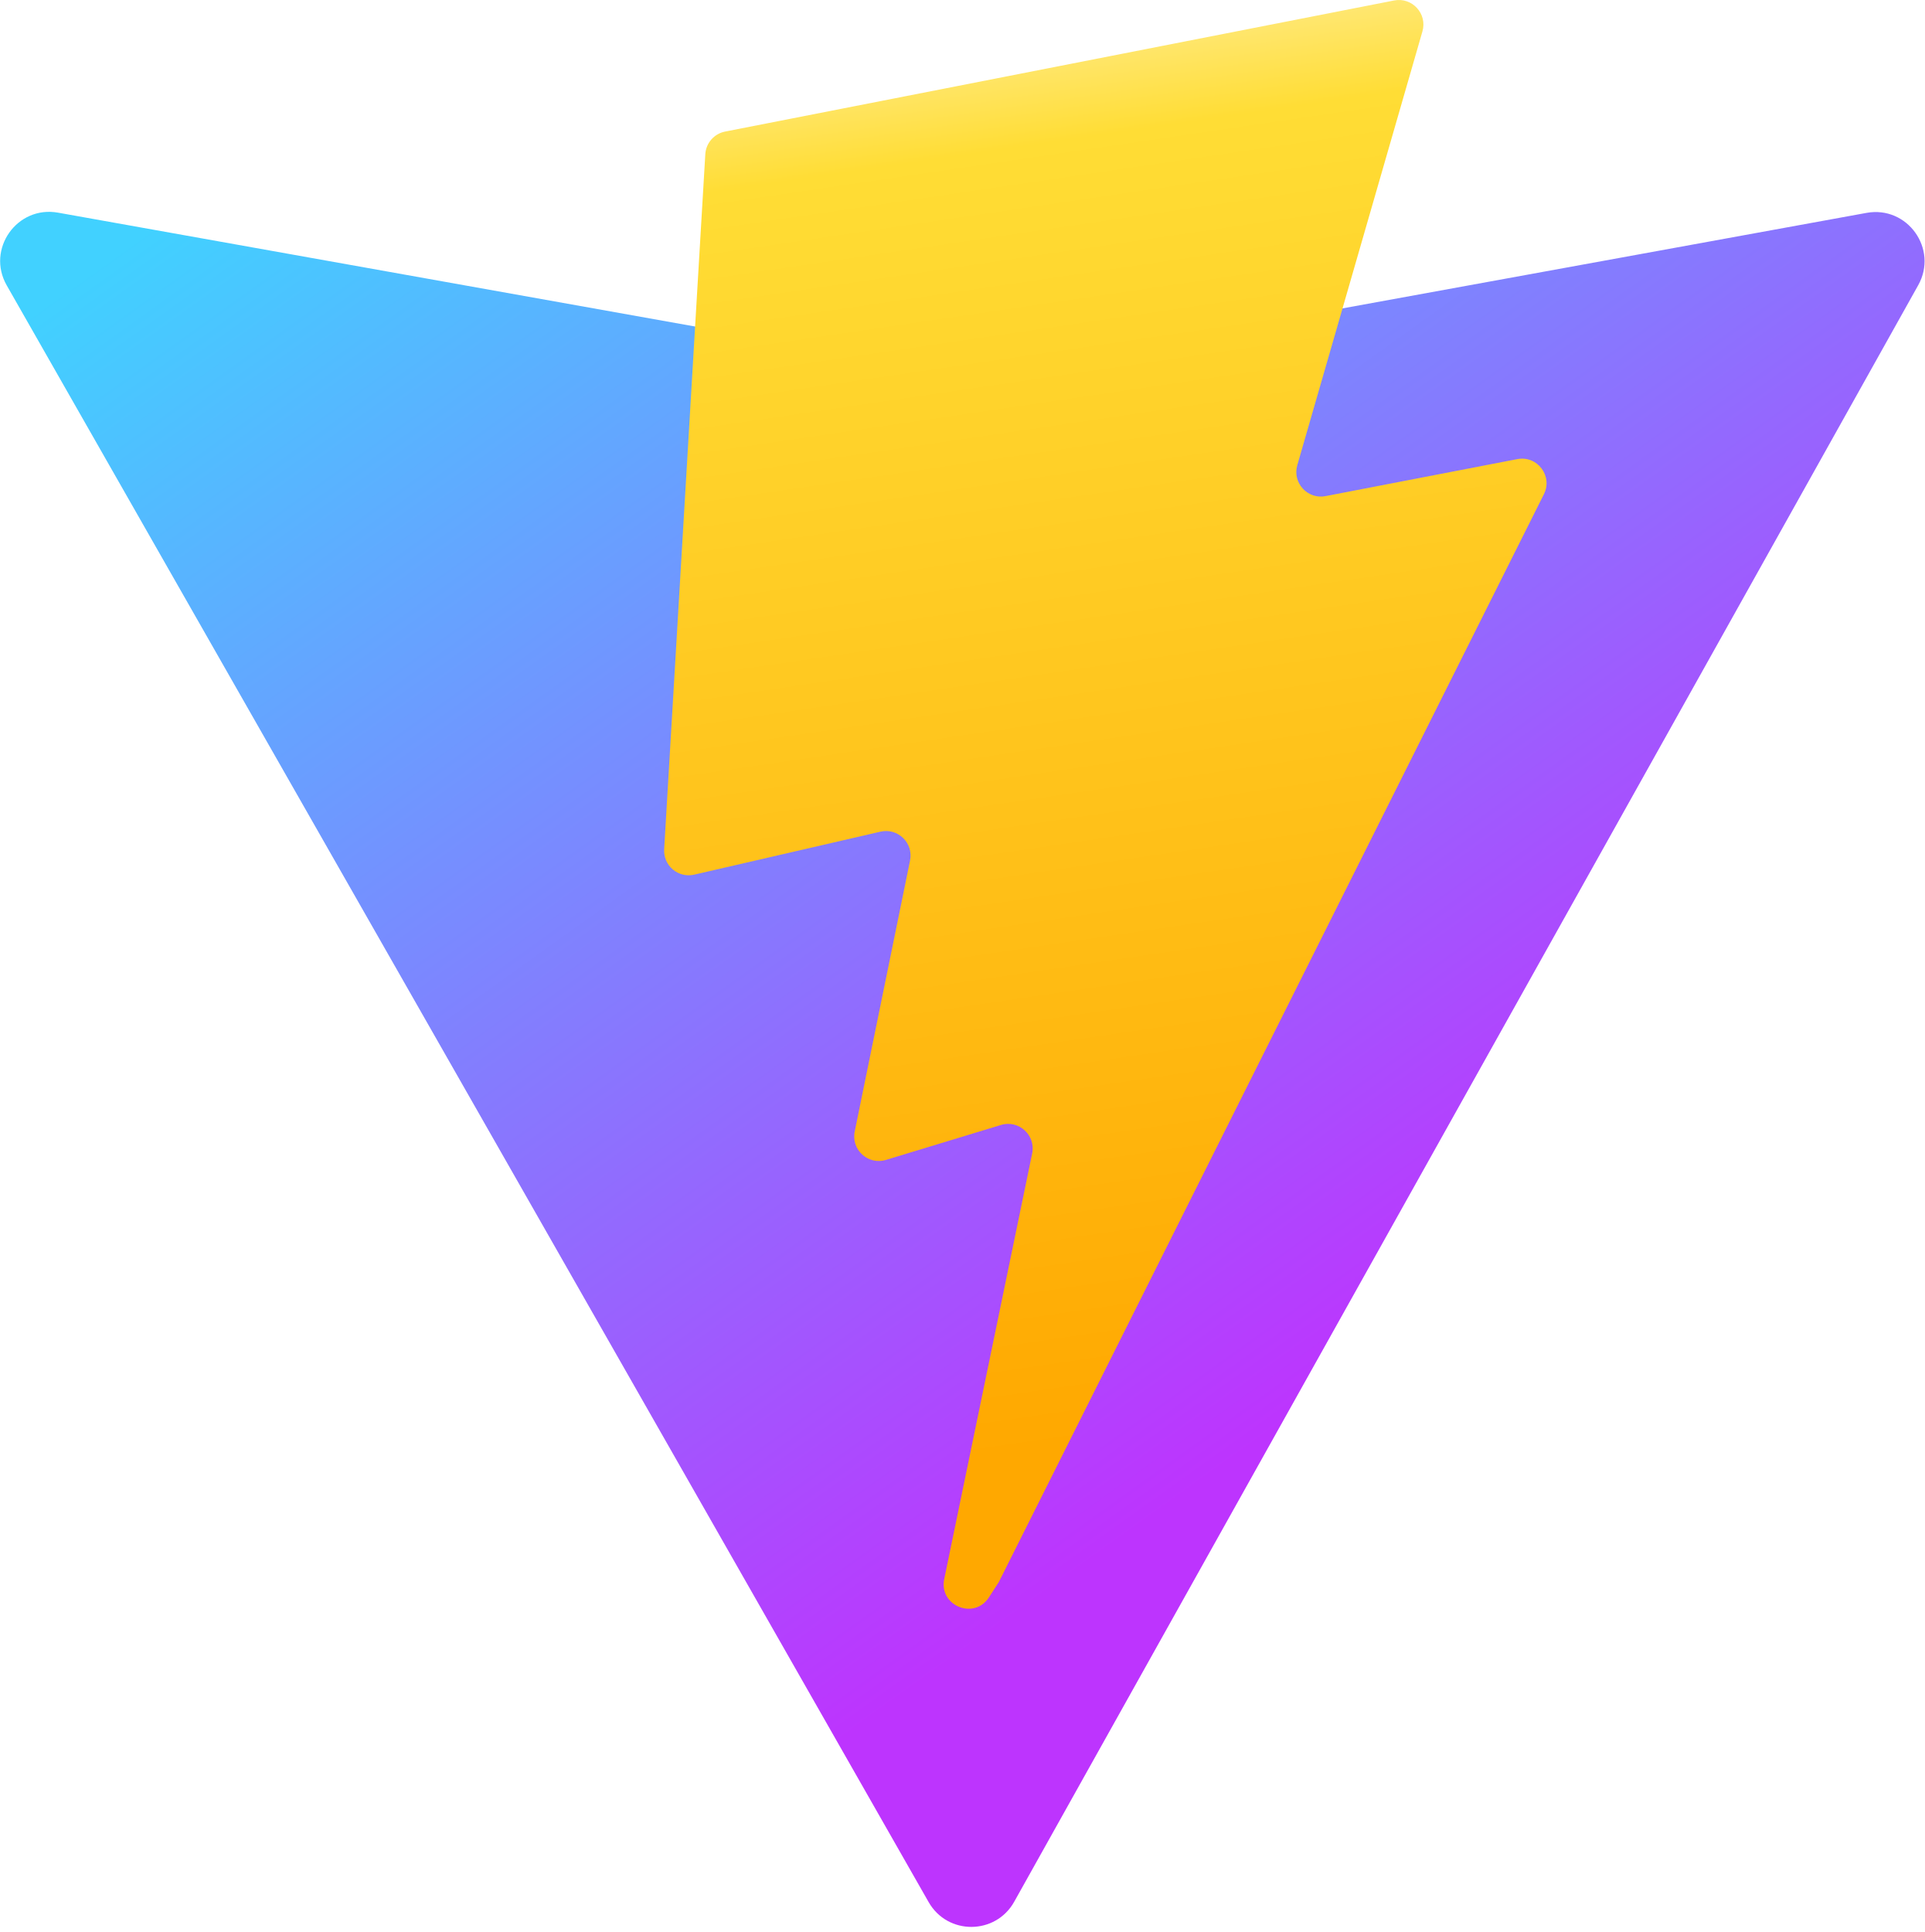
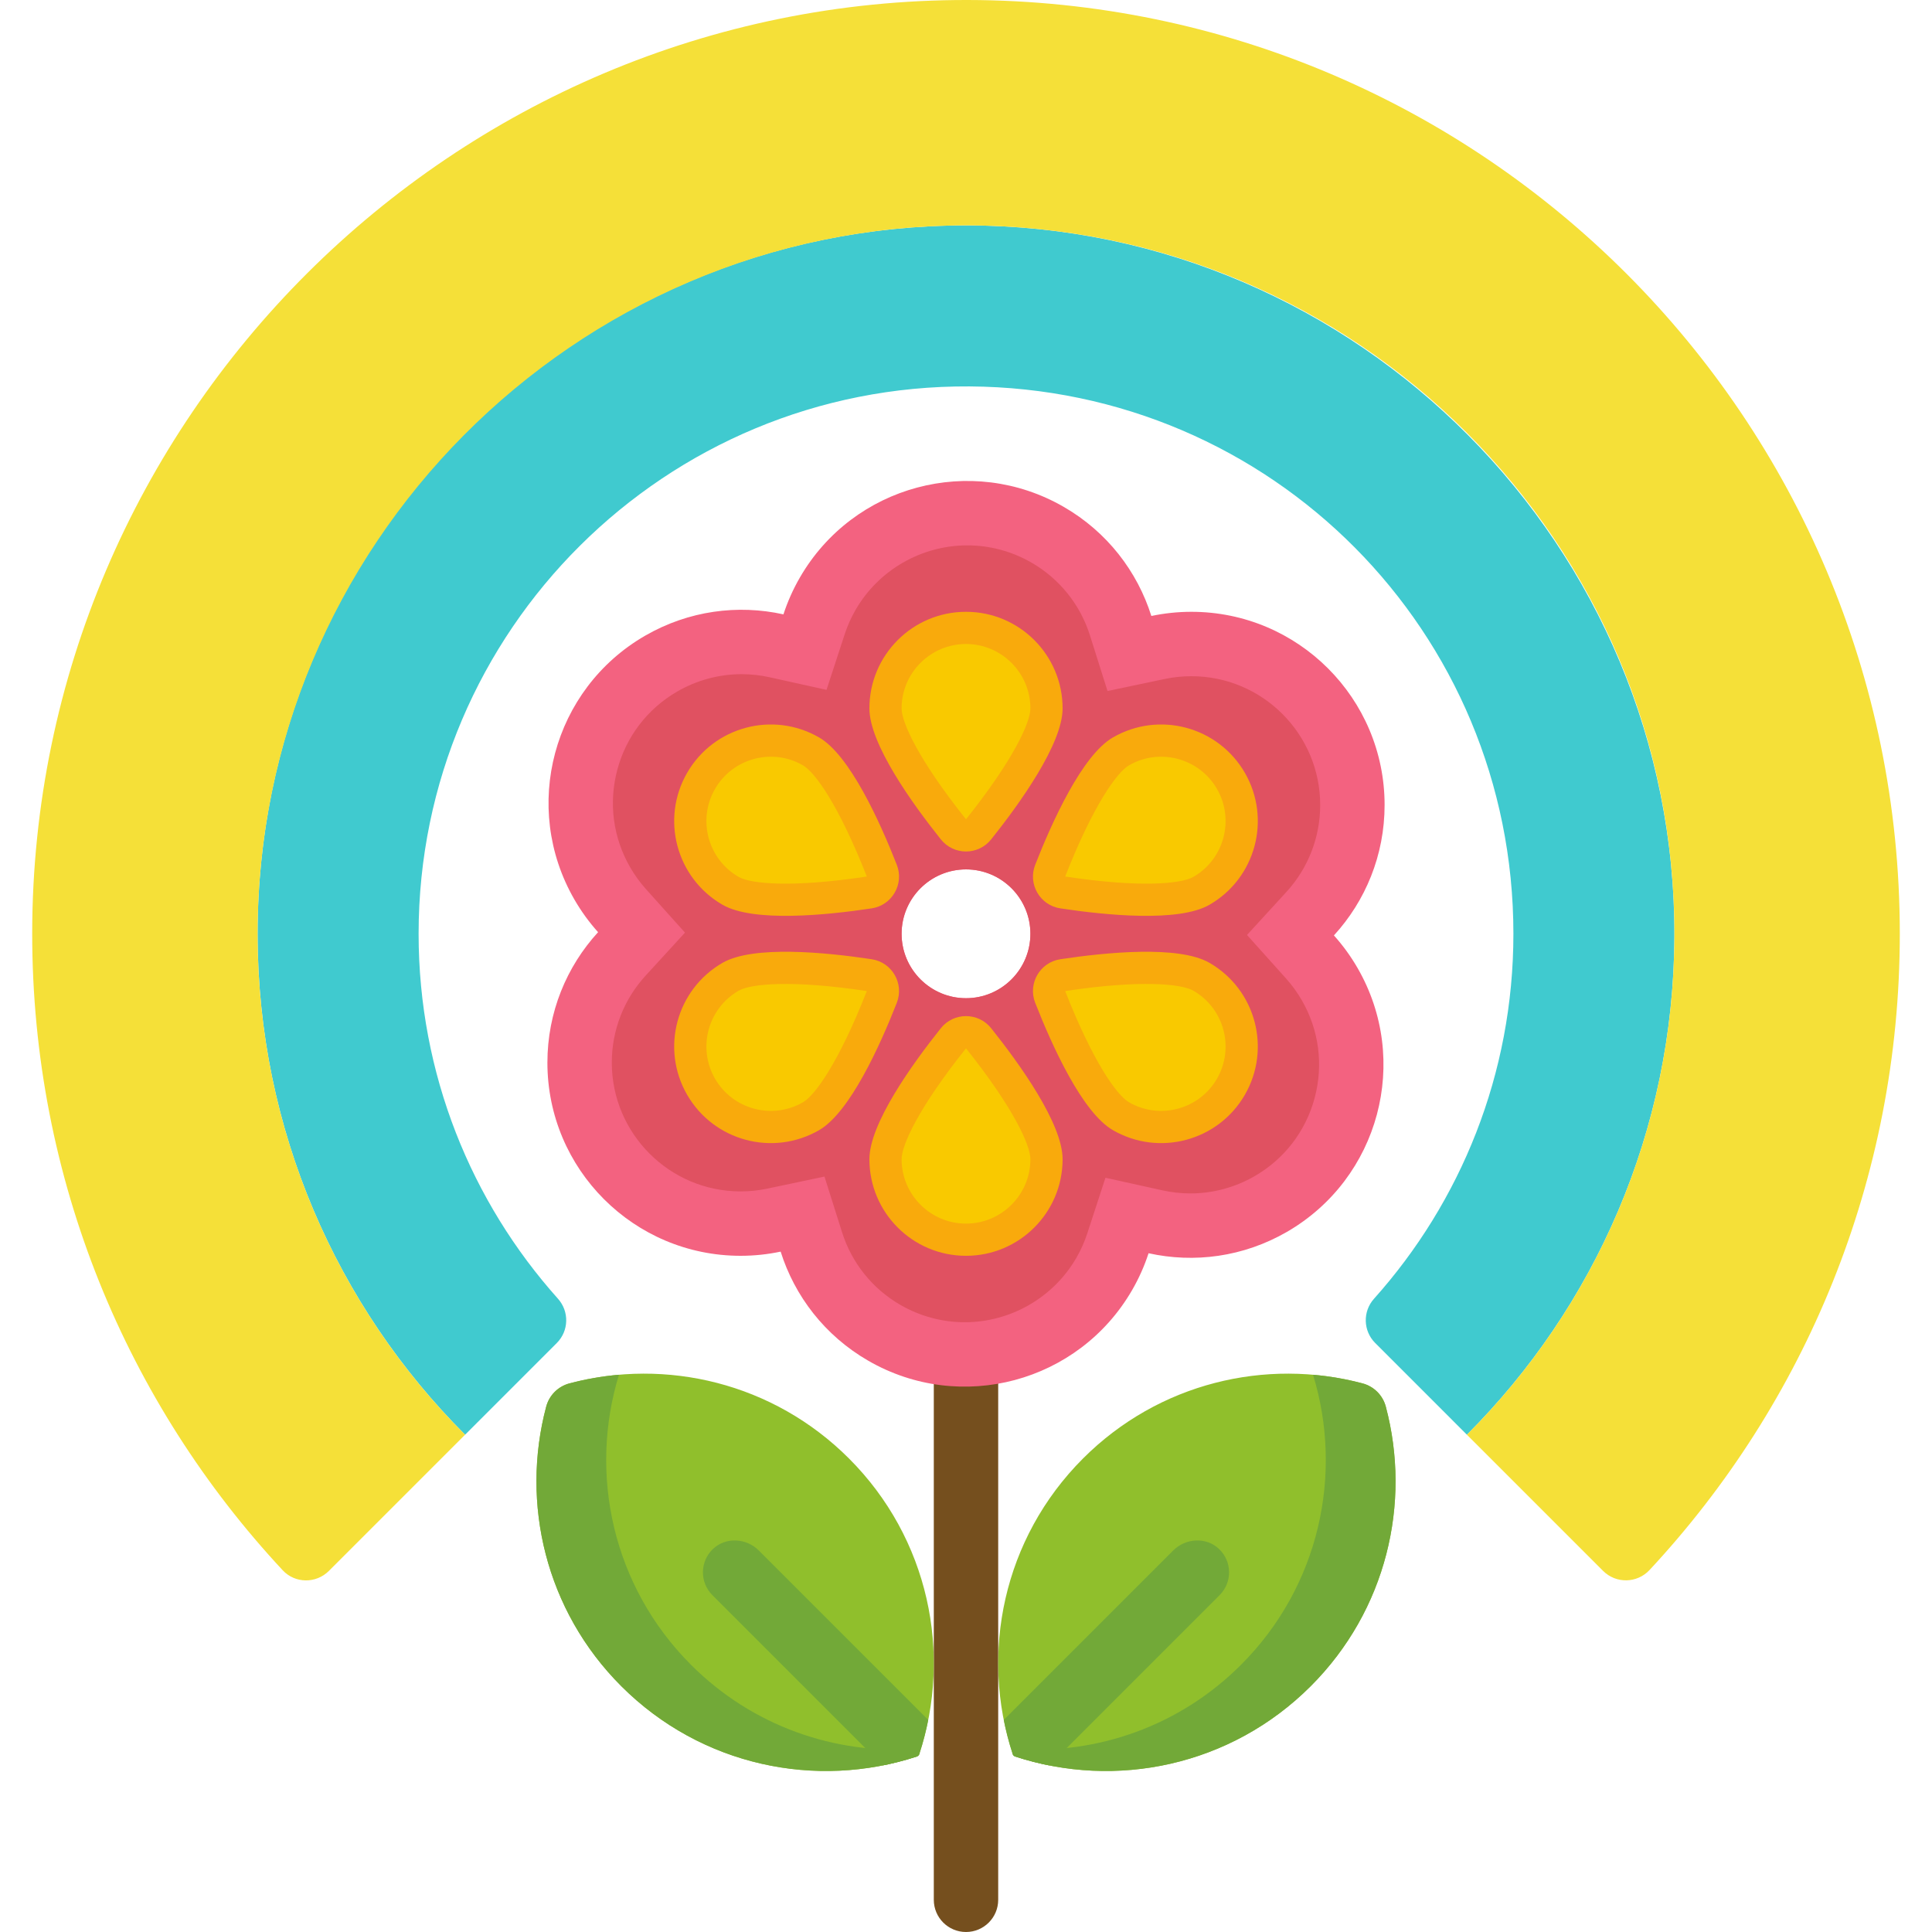
- <svg xmlns="http://www.w3.org/2000/svg" aria-hidden="true" role="img" class="iconify iconify--logos" width="31.88" height="32" preserveAspectRatio="xMidYMid meet" viewBox="0 0 256 257">
-   <defs>
-     <linearGradient id="IconifyId1813088fe1fbc01fb466" x1="-.828%" x2="57.636%" y1="7.652%" y2="78.411%">
-       <stop offset="0%" stop-color="#41D1FF" />
-       <stop offset="100%" stop-color="#BD34FE" />
-     </linearGradient>
-     <linearGradient id="IconifyId1813088fe1fbc01fb467" x1="43.376%" x2="50.316%" y1="2.242%" y2="89.03%">
-       <stop offset="0%" stop-color="#FFEA83" />
-       <stop offset="8.333%" stop-color="#FFDD35" />
-       <stop offset="100%" stop-color="#FFA800" />
-     </linearGradient>
-   </defs>
-   <path fill="url(#IconifyId1813088fe1fbc01fb466)" d="M255.153 37.938L134.897 252.976c-2.483 4.44-8.862 4.466-11.382.048L.875 37.958c-2.746-4.814 1.371-10.646 6.827-9.67l120.385 21.517a6.537 6.537 0 0 0 2.322-.004l117.867-21.483c5.438-.991 9.574 4.796 6.877 9.62Z" />
-   <path fill="url(#IconifyId1813088fe1fbc01fb467)" d="M185.432.063L96.44 17.501a3.268 3.268 0 0 0-2.634 3.014l-5.474 92.456a3.268 3.268 0 0 0 3.997 3.378l24.777-5.718c2.318-.535 4.413 1.507 3.936 3.838l-7.361 36.047c-.495 2.426 1.782 4.5 4.151 3.78l15.304-4.649c2.372-.72 4.652 1.36 4.15 3.788l-11.698 56.621c-.732 3.542 3.979 5.473 5.943 2.437l1.313-2.028l72.516-144.72c1.215-2.423-.88-5.186-3.54-4.672l-25.505 4.922c-2.396.462-4.435-1.77-3.759-4.114l16.646-57.705c.677-2.35-1.37-4.583-3.769-4.113Z" />
+ <svg xmlns="http://www.w3.org/2000/svg" height="800px" width="800px" version="1.1" id="Layer_1" viewBox="0 0 512 512" xml:space="preserve">
+   <path style="fill:#754F1E;" d="M256,512c-4.713,0-8.533-3.821-8.533-8.533V358.4c0-4.713,3.821-8.533,8.533-8.533  c4.713,0,8.533,3.821,8.533,8.533v145.067C264.534,508.18,260.713,512,256,512z" />
+   <path style="fill:#F36280;" d="M353.503,247.896c8.339-9.108,13.43-21.239,13.43-34.562c0-28.277-22.923-51.2-51.2-51.2  c-3.638,0-7.187,0.386-10.611,1.107c-3.718-11.776-11.679-22.251-23.216-28.912c-24.489-14.139-55.802-5.748-69.94,18.74  c-1.82,3.151-3.26,6.417-4.347,9.743c-12.058-2.668-25.109-1.011-36.646,5.65c-24.489,14.139-32.879,45.452-18.74,69.94  c1.82,3.151,3.927,6.031,6.265,8.636c-8.339,9.108-13.43,21.239-13.43,34.562c0,28.277,22.923,51.2,51.2,51.2  c3.638,0,7.187-0.386,10.611-1.107c3.718,11.776,11.679,22.251,23.216,28.912c24.489,14.139,55.802,5.748,69.94-18.74  c1.82-3.151,3.26-6.417,4.347-9.743c12.058,2.668,25.109,1.011,36.646-5.65c24.489-14.139,32.879-45.452,18.74-69.94  C357.948,253.38,355.84,250.5,353.503,247.896z M256,264.534c-9.426,0-17.067-7.641-17.067-17.067  c0-9.426,7.641-17.067,17.067-17.067c9.426,0,17.067,7.641,17.067,17.067C273.067,256.893,265.426,264.534,256,264.534z" />
+   <path style="fill:#E05161;" d="M255.646,350.406c-5.942,0-11.827-1.584-17.02-4.581c-7.405-4.275-12.901-11.119-15.475-19.27  l-4.658-14.752l-15.137,3.191c-2.332,0.491-4.718,0.74-7.09,0.74c-18.821,0-34.133-15.312-34.133-34.133  c0-8.551,3.179-16.733,8.951-23.037l10.446-11.409l-10.331-11.514c-1.591-1.774-3.001-3.715-4.188-5.773  c-4.558-7.895-5.77-17.093-3.409-25.9c2.359-8.806,8.007-16.167,15.904-20.726c5.188-2.995,11.07-4.578,17.011-4.578  c2.484,0,4.979,0.273,7.415,0.812l15.104,3.342l4.805-14.704c0.74-2.266,1.717-4.457,2.905-6.512  c6.08-10.531,17.425-17.074,29.607-17.074c5.942,0,11.827,1.584,17.02,4.581c7.405,4.275,12.901,11.119,15.475,19.27l4.658,14.75  l15.135-3.188c2.333-0.492,4.719-0.74,7.091-0.74c18.821,0,34.133,15.312,34.133,34.133c0,8.55-3.179,16.732-8.951,23.037  l-10.445,11.407l10.329,11.513c1.593,1.776,3.002,3.718,4.19,5.774c4.557,7.895,5.769,17.093,3.409,25.9  c-2.361,8.806-8.009,16.167-15.904,20.726c-5.187,2.995-11.07,4.578-17.009,4.578c-0.001,0-0.001,0-0.001,0  c-2.486,0-4.981-0.273-7.417-0.812l-15.105-3.342l-4.804,14.706c-0.739,2.265-1.716,4.453-2.902,6.509  C279.174,343.864,267.829,350.406,255.646,350.406z M256,230.4c-9.411,0-17.067,7.655-17.067,17.067  c0,9.411,7.655,17.067,17.067,17.067c9.41,0,17.067-7.655,17.067-17.067C273.067,238.056,265.41,230.4,256,230.4z" />
+   <g>
+     <path style="fill:#F9AA0C;" d="M230.4,307.2c0-9.412,11.344-25.2,18.929-34.705c3.42-4.285,9.921-4.285,13.341,0   c7.586,9.505,18.93,25.293,18.93,34.705c0,14.139-11.461,25.6-25.6,25.6C241.862,332.8,230.4,321.339,230.4,307.2z" />
+     <path style="fill:#F9AA0C;" d="M294.93,299.504c-8.15-4.706-16.151-22.425-20.591-33.746c-2.001-5.104,1.249-10.735,6.671-11.553   c12.023-1.817,31.37-3.747,39.52,0.959c12.244,7.069,16.439,22.726,9.371,34.971C322.832,302.378,307.175,306.573,294.93,299.504z" />
+     <path style="fill:#F9AA0C;" d="M320.53,239.771c-8.15,4.706-27.497,2.775-39.52,0.959c-5.421-0.819-8.672-6.449-6.671-11.553   c4.438-11.322,12.439-29.04,20.591-33.746c12.244-7.069,27.901-2.874,34.971,9.371C336.97,217.045,332.775,232.701,320.53,239.771z   " />
+     <path style="fill:#F9AA0C;" d="M281.6,187.734c0,9.412-11.344,25.2-18.929,34.705c-3.42,4.285-9.921,4.285-13.341,0   c-7.586-9.505-18.93-25.293-18.93-34.705c0-14.139,11.461-25.6,25.6-25.6C270.139,162.134,281.6,173.595,281.6,187.734z" />
+     <path style="fill:#F9AA0C;" d="M217.07,195.43c8.15,4.706,16.151,22.425,20.591,33.746c2.001,5.104-1.249,10.735-6.671,11.553   c-12.023,1.817-31.37,3.747-39.52-0.959c-12.244-7.069-16.439-22.726-9.371-34.971C189.168,192.556,204.826,188.361,217.07,195.43z   " />
+     <path style="fill:#F9AA0C;" d="M191.47,255.163c8.15-4.706,27.497-2.775,39.52-0.959c5.421,0.819,8.672,6.449,6.671,11.553   c-4.438,11.322-12.439,29.04-20.591,33.746c-12.244,7.069-27.901,2.874-34.971-9.371   C175.031,277.889,179.226,262.233,191.47,255.163z" />
+   </g>
+   <g>
+     <path style="fill:#F9C900;" d="M256,324.267c-9.41,0-17.067-7.657-17.067-17.067c0-3.69,4.469-13.599,17.067-29.382   c12.597,15.786,17.067,25.694,17.067,29.382C273.067,316.611,265.41,324.267,256,324.267z" />
+     <path style="fill:#F9C900;" d="M322.511,285.867c-4.705,8.149-15.164,10.953-23.313,6.246c-3.196-1.844-9.542-10.67-16.913-29.471   c19.969-3.017,30.785-1.934,33.98-0.09C324.414,267.259,327.216,277.718,322.511,285.867z" />
+     <path style="fill:#F9C900;" d="M322.511,209.067c4.705,8.149,1.903,18.608-6.246,23.313c-3.196,1.844-14.011,2.929-33.979-0.089   c7.372-18.802,13.717-27.628,16.912-29.472C307.347,198.115,317.806,200.918,322.511,209.067z" />
+     <path style="fill:#F9C900;" d="M256,170.667c9.41,0,17.067,7.657,17.067,17.067c0,3.69-4.469,13.599-17.067,29.382   c-12.597-15.786-17.067-25.694-17.067-29.382C238.934,178.324,246.59,170.667,256,170.667z" />
+     <path style="fill:#F9C900;" d="M189.489,209.067c4.705-8.149,15.164-10.953,23.313-6.246c3.196,1.844,9.542,10.67,16.913,29.471   c-19.969,3.017-30.785,1.934-33.98,0.09C187.586,227.675,184.784,217.216,189.489,209.067z" />
+     <path style="fill:#F9C900;" d="M189.489,285.867c-4.705-8.149-1.903-18.608,6.246-23.313c3.196-1.844,14.012-2.929,33.979,0.089   c-7.372,18.802-13.717,27.628-16.912,29.472C204.653,296.82,194.194,294.016,189.489,285.867z" />
+   </g>
+   <path style="fill:#90BF2C;" d="M367.26,372.792c-0.804-3.03-3.154-5.381-6.186-6.186c-25.588-6.787-53.994-0.161-74.061,19.906  c-21.188,21.188-27.391,51.672-18.643,78.32c0.102,0.313,0.351,0.56,0.662,0.662c26.649,8.749,57.132,2.545,78.32-18.643  C367.422,426.786,374.047,398.38,367.26,372.792z" />
+   <g>
+     <path style="fill:#72A938;" d="M361.088,366.612c-4.31-1.143-8.701-1.906-13.118-2.289c8.061,26.299,1.712,56.066-19.094,76.871   c-16.311,16.311-38.131,23.74-59.47,22.305c-0.718-0.048-1.26,0.633-1.039,1.317c0.002,0.006,0.004,0.013,0.006,0.019   c0.1,0.311,0.347,0.557,0.657,0.659c26.649,8.75,57.134,2.547,78.323-18.642c20.067-20.067,26.693-48.471,19.906-74.059   C366.458,369.768,364.115,367.414,361.088,366.612z" />
+     <path style="fill:#72A938;" d="M323.03,410.466c-3.402-3.203-8.828-2.867-12.132,0.436l-44.886,44.886   c0.604,3.05,1.386,6.07,2.361,9.042c0.102,0.314,0.352,0.562,0.665,0.665c2.972,0.975,5.994,1.757,9.042,2.361l45.14-45.14   C326.614,419.322,326.55,413.78,323.03,410.466z" />
+   </g>
+   <path style="fill:#90BF2C;" d="M144.741,372.792c0.804-3.03,3.154-5.381,6.186-6.186c25.588-6.787,53.994-0.161,74.061,19.906  c21.188,21.188,27.391,51.672,18.643,78.32c-0.102,0.313-0.351,0.56-0.662,0.662c-26.649,8.749-57.132,2.545-78.32-18.643  C144.578,426.786,137.953,398.38,144.741,372.792z" />
+   <g>
+     <path style="fill:#72A938;" d="M150.912,366.612c4.31-1.143,8.701-1.906,13.118-2.289c-8.061,26.299-1.712,56.066,19.094,76.871   c16.311,16.311,38.131,23.74,59.47,22.305c0.718-0.048,1.26,0.633,1.039,1.317c-0.002,0.006-0.004,0.013-0.006,0.019   c-0.1,0.311-0.347,0.557-0.657,0.659c-26.649,8.75-57.134,2.547-78.323-18.642c-20.067-20.067-26.693-48.471-19.906-74.059   C145.543,369.768,147.885,367.414,150.912,366.612z" />
+     <path style="fill:#72A938;" d="M188.971,410.466c3.402-3.203,8.829-2.867,12.132,0.436l44.886,44.886   c-0.604,3.05-1.386,6.07-2.361,9.042c-0.102,0.314-0.352,0.562-0.665,0.665c-2.972,0.975-5.994,1.757-9.042,2.361l-45.14-45.14   C185.387,419.322,185.451,413.78,188.971,410.466z" />
+   </g>
+   <path style="fill:#40CACF;" d="M110.934,247.467c0-80.429,65.453-145.57,145.999-145.063  c80.074,0.503,144.134,64.989,144.134,145.063c0,37.157-13.97,71.052-36.945,96.718c-3.022,3.376-2.886,8.517,0.317,11.721  l24.309,24.309c33.762-33.762,54.724-80.323,54.983-131.781c0.522-103.533-83.836-188.504-187.369-188.7  C152.514,59.538,68.267,143.664,68.267,247.467c0,51.841,21.012,98.774,54.986,132.748l24.308-24.308  c3.209-3.209,3.331-8.354,0.305-11.734C124.899,318.507,110.934,284.618,110.934,247.467z" />
+   <path style="fill:#F5E038;" d="M256.469,0C120.123-0.252,8.631,110.941,8.534,247.287C8.488,312.543,33.699,371.91,74.93,416.15  c3.274,3.513,8.831,3.556,12.225,0.161l36.097-36.097c-33.762-33.762-54.724-80.323-54.983-131.781  C67.747,144.901,152.105,59.93,255.638,59.734c103.849-0.196,188.096,83.931,188.096,187.733c0,51.841-21.012,98.774-54.986,132.748  l36.093,36.093c3.426,3.426,9.005,3.306,12.307-0.241c41.148-44.19,66.319-103.455,66.319-168.599  C503.467,110.951,392.926,0.254,256.469,0z" />
</svg>
